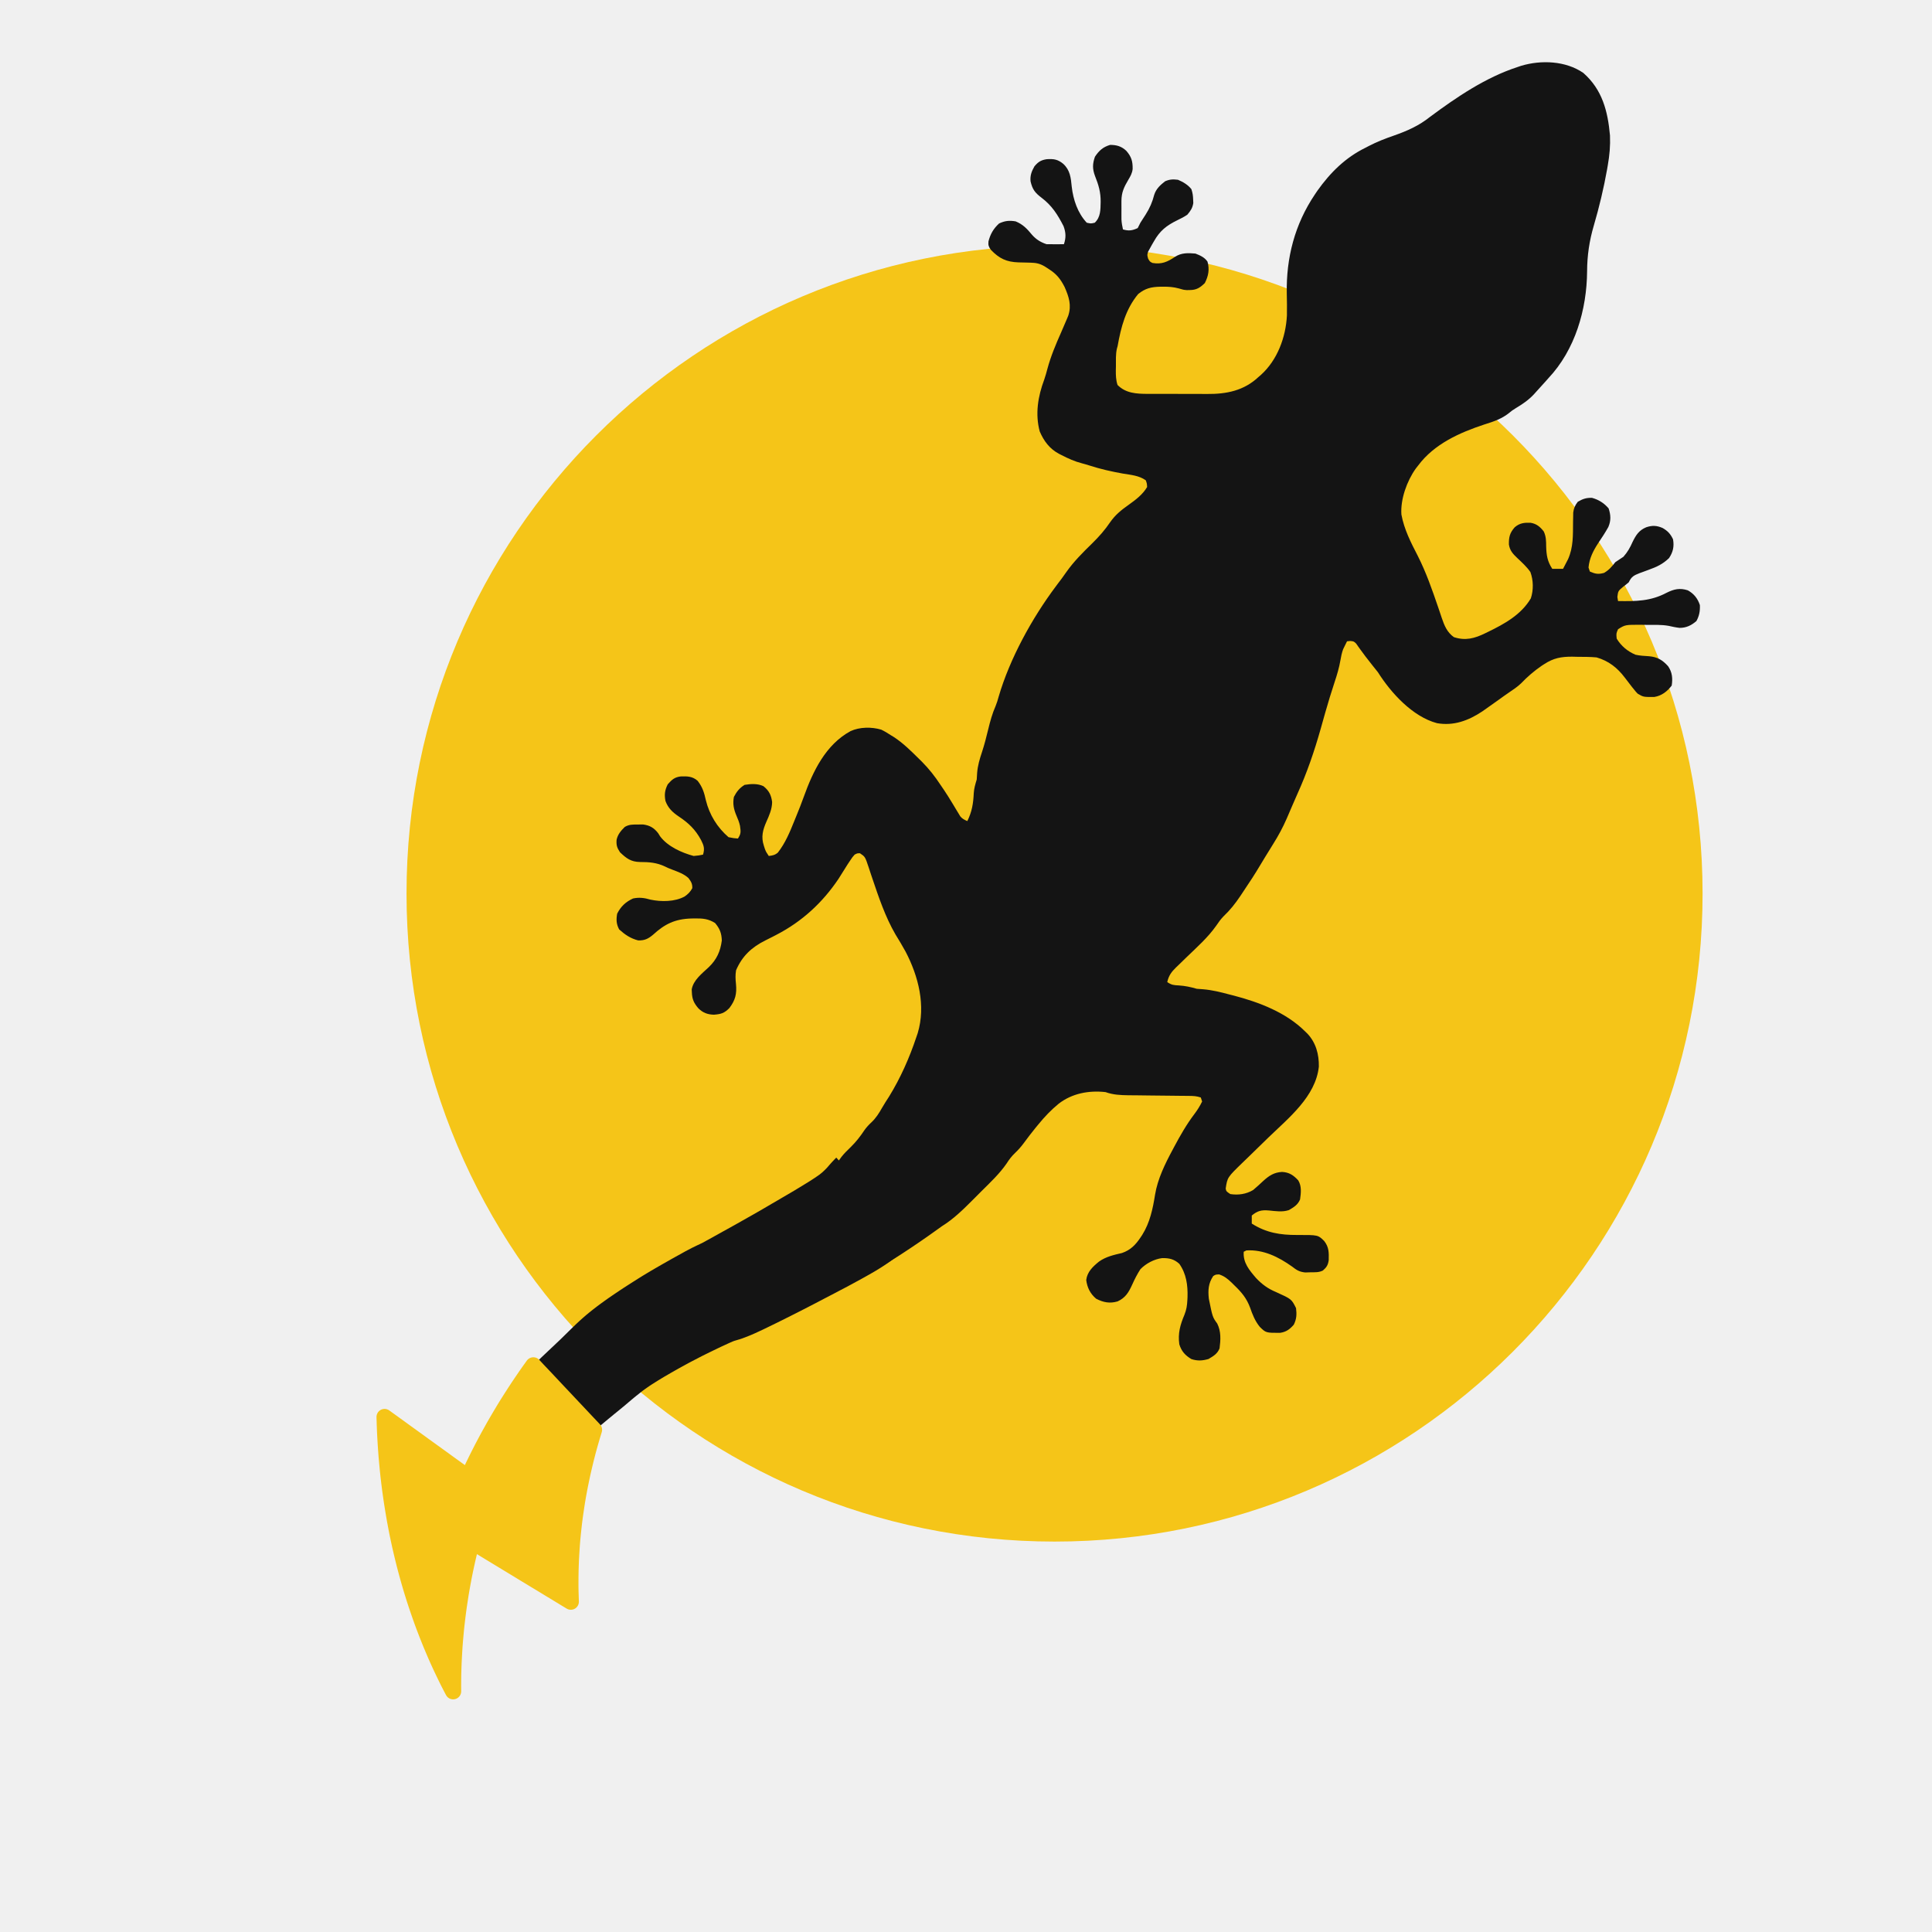
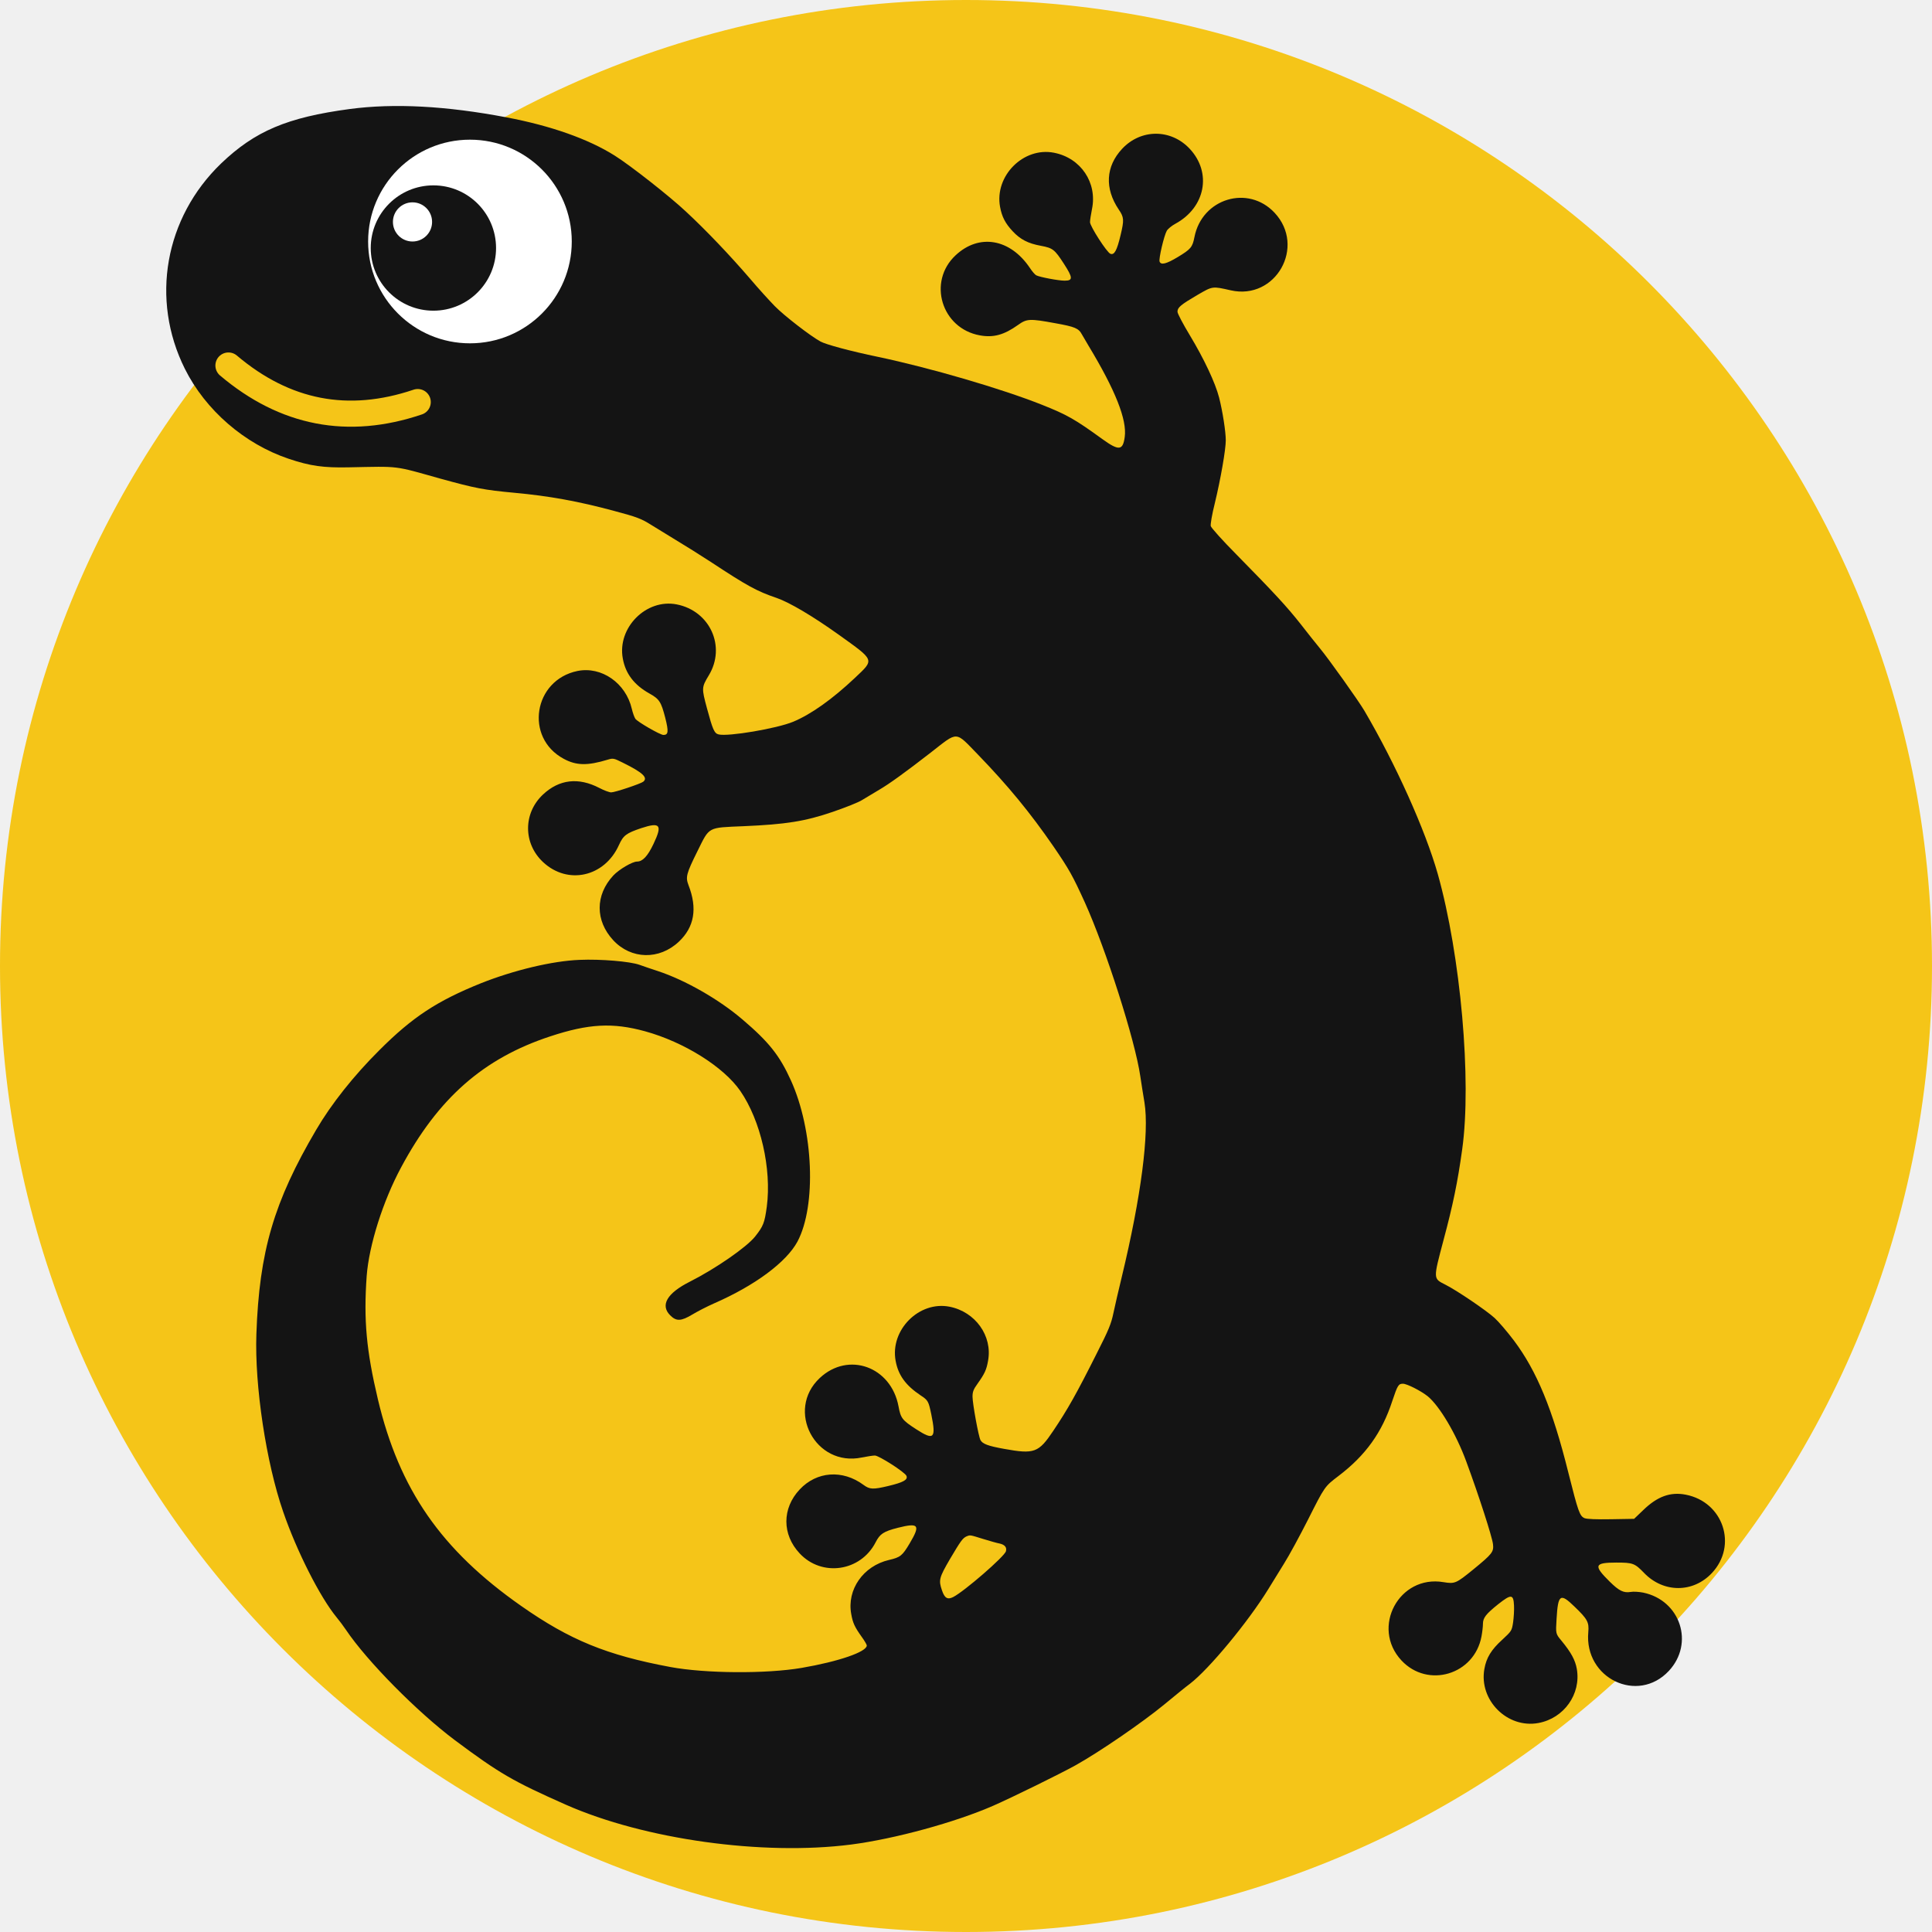
- <svg xmlns="http://www.w3.org/2000/svg" viewBox="45 55 480 480" role="img">
-   <circle cx="307" cy="277" r="161" fill="#F5C518" />
-   <g transform="scale(0.33333)">
-     <path d="M0 0 C14.16 12.42 18.28 28.51 19.91 46.67 C20.23 54.22 19.59 61.36 18.28 68.8 C18.11 69.82 17.93 70.85 17.75 71.91 C15.23 86.09 11.86 100.13 7.81 113.95 C4.52 125.19 2.9 136.11 2.85 147.83 C2.65 176.33 -6.07 206.5 -26.09 227.67 C-26.86 228.54 -27.62 229.4 -28.41 230.3 C-30.6 232.79 -32.84 235.24 -35.09 237.67 C-35.67 238.31 -36.24 238.95 -36.83 239.61 C-40.8 243.85 -45.17 246.82 -50.15 249.8 C-53.09 251.67 -53.09 251.67 -54.79 253.07 C-60.53 257.8 -66.48 259.79 -73.53 261.98 C-92.1 268.1 -111.07 276.52 -123.09 292.67 C-123.39 293.05 -123.39 293.05 -124.89 294.98 C-131.41 304.13 -136.35 317.74 -135.56 329.17 C-133.49 340.33 -128.55 349.92 -123.39 359.92 C-117.11 372.29 -112.6 385.32 -108.12 398.42 C-107.97 398.88 -107.97 398.88 -107.18 401.17 C-106.6 402.86 -106.03 404.56 -105.48 406.25 C-103.56 411.93 -101.5 416.96 -96.47 420.55 C-87.91 423.4 -80.96 421.53 -73.09 417.67 C-72.46 417.37 -71.83 417.06 -71.17 416.74 C-58.76 410.69 -46.37 403.95 -39.09 391.67 C-37.01 385.42 -37.17 378.21 -39.41 372.05 C-42.11 368.12 -45.75 364.84 -49.21 361.58 C-52.5 358.45 -54.72 356.06 -55.43 351.52 C-55.53 346.07 -54.84 342.92 -51.09 338.67 C-47.4 335.51 -44.01 335.15 -39.31 335.32 C-34.88 336.02 -32.13 338.33 -29.46 341.8 C-27.69 345.52 -27.69 348.94 -27.66 352.98 C-27.46 359.52 -26.77 364.09 -23.09 369.67 C-20.45 369.67 -17.81 369.67 -15.09 369.67 C-14.29 368.16 -13.5 366.63 -12.72 365.11 C-12.28 364.26 -11.84 363.42 -11.38 362.54 C-7.3 353.45 -7.72 344.57 -7.62 334.72 C-7.59 333.51 -7.56 332.29 -7.54 331.04 C-7.52 329.94 -7.51 328.83 -7.49 327.7 C-7.04 324.28 -6.16 322.41 -4.09 319.67 C-0.34 317.5 2.12 316.66 6.47 316.73 C11.43 318.09 15.61 320.68 18.91 324.67 C20.54 329.57 20.72 333.8 18.67 338.5 C16.39 342.6 13.84 346.48 11.22 350.37 C7.47 356.07 4.54 361.75 3.91 368.67 C4.24 369.66 4.57 370.65 4.91 371.67 C9 373.47 11.19 373.87 15.53 372.67 C19.28 370.45 21.21 368.06 23.91 364.67 C25.9 363.33 27.9 362 29.91 360.67 C32.97 357.24 34.86 353.87 36.72 349.67 C39.27 344.48 41.47 340.95 46.91 338.67 C51.41 337.17 54.81 337.32 59.16 339.23 C62.94 341.42 65.05 343.64 66.91 347.67 C67.83 353.01 66.93 357.13 63.91 361.67 C59.29 366.11 54.77 368.22 48.78 370.36 C47.19 370.95 45.61 371.53 44.02 372.12 C43.68 372.25 43.68 372.25 41.92 372.88 C37.6 374.58 35.93 375.48 33.91 379.67 C32.57 380.82 31.19 381.93 29.78 382.98 C25.97 386.16 25.97 386.16 25.41 390.61 C25.57 391.62 25.74 392.63 25.91 393.67 C39.32 393.87 50.18 393.83 62.14 387.48 C67.62 384.76 71.95 383.74 77.91 385.67 C82.45 388.16 85.31 391.77 86.91 396.67 C87.1 401.13 86.48 404.61 84.34 408.55 C80.64 411.77 76.78 413.68 71.79 413.66 C69 413.34 66.29 412.76 63.57 412.14 C58.12 411.18 52.55 411.44 47.03 411.42 C45.78 411.4 44.52 411.38 43.23 411.36 C31.31 411.31 31.31 411.31 25.91 414.67 C24.53 417.86 24.53 417.86 24.91 421.67 C28.25 427.18 32.98 431.14 38.91 433.67 C42.25 434.42 45.62 434.59 49.03 434.8 C55.31 435.36 59.04 437.61 63.22 442.23 C66.32 446.71 66.74 451.37 65.91 456.67 C62.61 461.01 58.45 464.26 53 465.14 C44.85 465.22 44.85 465.22 40.59 462.73 C39.26 461.36 39.26 461.36 37.91 459.67 C37.35 458.98 36.78 458.29 36.21 457.58 C34.41 455.3 32.65 452.99 30.91 450.67 C25.32 443.31 18.88 438.27 9.91 435.67 C5.16 435.22 0.42 435.26 -4.34 435.23 C-5.62 435.2 -6.89 435.17 -8.2 435.13 C-16.43 435.09 -22.18 436.15 -29.09 440.67 C-29.68 441.05 -30.27 441.43 -30.87 441.81 C-36.55 445.67 -41.62 450.05 -46.35 455 C-49.07 457.6 -52.12 459.62 -55.23 461.73 C-57.9 463.54 -60.52 465.42 -63.13 467.32 C-66.09 469.47 -69.09 471.57 -72.09 473.67 C-72.63 474.05 -72.63 474.05 -75.32 475.95 C-85.59 482.78 -96.69 486.9 -109.09 484.67 C-127.28 479.8 -143.4 462.07 -153.09 446.67 C-154.41 444.99 -155.74 443.32 -157.09 441.67 C-158.2 440.26 -159.3 438.84 -160.41 437.42 C-161.01 436.65 -161.61 435.89 -162.23 435.1 C-163.49 433.45 -164.73 431.78 -165.93 430.09 C-166.22 429.68 -166.22 429.68 -167.72 427.61 C-168.25 426.86 -168.78 426.1 -169.32 425.32 C-171.09 423.67 -171.09 423.67 -173.8 423.43 C-174.56 423.51 -175.32 423.59 -176.09 423.67 C-176.74 424.93 -177.36 426.21 -177.97 427.48 C-178.14 427.84 -178.14 427.84 -179.02 429.63 C-180.01 432.42 -180.53 434.94 -181.02 437.85 C-181.98 443.45 -183.54 448.67 -185.34 454.05 C-187.78 461.49 -190.09 468.95 -192.22 476.48 C-192.47 477.36 -192.71 478.23 -192.97 479.12 C-193.89 482.39 -194.81 485.65 -195.73 488.92 C-200.41 505.47 -205.91 521.61 -213.02 537.28 C-214.3 540.13 -215.54 543 -216.77 545.87 C-217.25 546.97 -217.72 548.07 -218.21 549.21 C-219.15 551.37 -220.08 553.55 -221.01 555.72 C-223.91 562.38 -227.22 568.54 -231.09 574.67 C-231.8 575.83 -232.51 576.98 -233.22 578.14 C-234.47 580.16 -235.72 582.18 -236.97 584.2 C-238.13 586.08 -239.27 587.96 -240.39 589.86 C-244.51 596.84 -248.93 603.58 -253.47 610.3 C-254.19 611.38 -254.9 612.46 -255.64 613.57 C-259.42 619.17 -263.23 624.02 -268.14 628.66 C-270.28 630.86 -271.91 633.18 -273.63 635.71 C-279.81 644.47 -287.88 651.6 -295.56 659.01 C-297.59 660.97 -299.6 662.94 -301.62 664.91 C-302.24 665.5 -302.86 666.09 -303.5 666.7 C-306.99 670.13 -308.96 672.76 -310.09 677.67 C-306.74 679.91 -305.28 679.97 -301.34 680.17 C-296.64 680.49 -292.63 681.35 -288.09 682.67 C-286.47 682.82 -284.84 682.93 -283.21 683.03 C-276.51 683.6 -270.21 685.19 -263.72 686.92 C-263.15 687.07 -263.15 687.07 -260.3 687.79 C-241.37 692.75 -221.59 700.33 -207.47 714.3 C-206.86 714.89 -206.25 715.49 -205.62 716.1 C-199.26 722.84 -196.94 731.5 -197.09 740.67 C-199.44 762.94 -219.63 778.96 -234.65 793.48 C-239.45 798.12 -244.23 802.78 -248.99 807.46 C-250.64 809.08 -252.3 810.67 -253.97 812.27 C-265.27 823.24 -265.27 823.24 -266.53 831.55 C-266.09 833.67 -266.09 833.67 -263.09 835.67 C-257.14 836.58 -251.28 835.76 -246.09 832.67 C-243.46 830.48 -240.97 828.18 -238.47 825.84 C-234.19 821.94 -230.46 819.5 -224.53 819.17 C-219.28 819.42 -216 821.6 -212.46 825.45 C-209.81 829.77 -210.41 834.79 -211.09 839.67 C-212.78 843.69 -215.69 845.44 -219.41 847.61 C-224.3 849.25 -229.25 848.39 -234.28 847.9 C-239.92 847.44 -242.78 848.11 -247.09 851.67 C-247.09 853.65 -247.09 855.63 -247.09 857.67 C-236.3 864.54 -225.88 866.21 -213.22 866.17 C-197.69 866.12 -197.69 866.12 -193.09 870.67 C-189.53 875.26 -189.6 879.22 -189.73 884.85 C-190.2 888.48 -191.32 890.31 -194.09 892.67 C-197.13 894.19 -199.97 893.92 -203.34 893.98 C-204.65 894.02 -205.95 894.06 -207.3 894.1 C-211.69 893.61 -213.64 892.36 -217.09 889.67 C-227.21 882.5 -238.36 876.91 -251.09 877.67 C-251.75 878 -252.41 878.33 -253.09 878.67 C-253.66 886.86 -249.03 892.23 -243.91 898.24 C-239.37 903.01 -235.13 906.14 -229.09 908.67 C-217.46 913.93 -217.46 913.93 -214.09 920.67 C-213.52 925.35 -213.66 928.8 -215.78 933.05 C-218.83 936.5 -221.38 938.42 -226 939.11 C-236.54 939.12 -236.54 939.12 -241.09 934.67 C-244.65 930.28 -246.51 925.6 -248.34 920.3 C-250.93 913.3 -254.75 908.77 -260.09 903.67 C-260.8 902.97 -261.51 902.26 -262.24 901.54 C-265.25 898.7 -267.46 896.89 -271.41 895.55 C-274.09 895.67 -274.09 895.67 -275.84 896.8 C-279.47 902.24 -279.77 907.29 -279.09 913.67 C-276.32 927.37 -276.32 927.37 -272.84 932.17 C-269.9 938.05 -270.27 944.24 -271.09 950.67 C-272.74 954.77 -275.59 956.37 -279.34 958.61 C-283.97 959.92 -287.49 960.14 -292.09 958.67 C-296.76 955.86 -299.44 952.9 -301.09 947.67 C-302.24 939.47 -300.44 933.16 -297.27 925.64 C-295.75 921.8 -295.3 918.79 -295.09 914.67 C-295.07 914.33 -295.07 914.33 -294.98 912.57 C-294.69 903.64 -295.86 895.06 -301.09 887.67 C-304.96 884.15 -308.62 883.32 -313.84 883.39 C-319.84 884.15 -325.91 887.37 -330.09 891.67 C-332.5 895.38 -334.47 899.28 -336.27 903.3 C-338.89 909.02 -341.25 912.97 -347.09 915.67 C-352.93 917.4 -357.78 916.43 -363.09 913.67 C-367.49 909.95 -369.75 905.38 -370.47 899.73 C-369.72 893.59 -365.54 889.73 -360.93 885.98 C-355.8 882.32 -349.89 881.01 -343.84 879.61 C-337.5 877.44 -333.67 873.52 -330.03 868.05 C-329.6 867.4 -329.17 866.75 -328.72 866.08 C-323 856.96 -320.82 846.58 -319.16 836.05 C-317.23 824.35 -311.67 813.02 -306.09 802.67 C-305.73 801.98 -305.36 801.29 -304.98 800.58 C-300.39 791.97 -295.7 783.74 -289.79 775.94 C-287.55 772.95 -285.71 770.05 -284.09 766.67 C-284.42 765.68 -284.75 764.69 -285.09 763.67 C-288.27 762.61 -290.58 762.53 -293.92 762.5 C-295.12 762.48 -296.32 762.47 -297.55 762.46 C-298.85 762.45 -300.15 762.44 -301.48 762.43 C-302.83 762.41 -304.18 762.39 -305.52 762.38 C-311.24 762.31 -316.95 762.25 -322.67 762.2 C-326.17 762.16 -329.67 762.12 -333.16 762.07 C-335.13 762.05 -337.11 762.04 -339.08 762.03 C-345.14 761.94 -350.37 761.7 -356.09 759.67 C-368.56 758.28 -380.98 760.6 -390.97 768.3 C-396.61 772.88 -401.49 778.06 -406.09 783.67 C-406.79 784.52 -407.49 785.37 -408.21 786.24 C-411.29 790.05 -414.27 793.9 -417.16 797.86 C-419.11 800.5 -421.15 802.78 -423.53 805.05 C-426.06 807.48 -427.91 809.86 -429.77 812.82 C-435.11 820.56 -441.95 826.97 -448.6 833.57 C-450.9 835.85 -453.19 838.16 -455.47 840.46 C-462.59 847.59 -469.49 854.32 -478.09 859.67 C-479.27 860.5 -480.44 861.34 -481.61 862.19 C-489.97 868.23 -498.46 874.03 -507.09 879.67 C-507.39 879.86 -507.39 879.86 -508.87 880.84 C-519.35 887.69 -530.2 893.52 -541.42 899.07 C-544.16 900.42 -546.89 901.8 -549.63 903.17 C-559.63 908.16 -569.65 912.68 -580.09 916.67 C-582.1 917.5 -584.1 918.33 -586.09 919.17 C-595.61 923.15 -605.17 926.98 -614.84 930.55 C-632.02 936.91 -648.76 944.38 -665.09 952.67 C-666.43 953.34 -667.76 954.01 -669.09 954.67 C-669.7 954.98 -670.31 955.28 -670.93 955.59 C-672.38 956.32 -673.84 957.04 -675.3 957.76 C-690.56 965.34 -705.42 973.33 -719.24 983.33 C-721.15 984.71 -723.08 986.08 -725.01 987.44 C-730.14 991.07 -735.2 994.72 -740.09 998.67 C-741.53 999.76 -742.97 1000.84 -744.41 1001.92 C-748.29 1004.93 -751.71 1008.19 -755.14 1011.71 C-758.99 1015.58 -763.13 1019.12 -767.41 1022.5 C-774.93 1028.45 -781.7 1034.97 -788.45 1041.76 C-790.28 1043.61 -792.13 1045.45 -793.97 1047.28 C-799.82 1053.12 -805.34 1058.97 -810.39 1065.52 C-812.91 1068.7 -815.74 1071.49 -818.66 1074.3 C-823.37 1078.91 -827.81 1083.65 -832.09 1088.67 C-836.38 1093.58 -836.38 1093.58 -839.84 1094.05 C-842.09 1093.67 -842.09 1093.67 -843.09 1092.67 C-842.19 1067.37 -826.93 1042.71 -813.28 1022.3 C-812.67 1021.38 -812.06 1020.46 -811.43 1019.52 C-806.86 1012.73 -802.13 1006.12 -797.09 999.67 C-796.49 998.89 -795.89 998.11 -795.27 997.3 C-793.56 995.08 -791.83 992.88 -790.09 990.67 C-789.39 989.76 -788.68 988.84 -787.95 987.89 C-787.24 986.98 -786.52 986.06 -785.78 985.11 C-785.45 984.69 -785.45 984.69 -783.79 982.54 C-783.23 981.93 -782.67 981.31 -782.09 980.67 C-781.43 980.67 -780.77 980.67 -780.09 980.67 C-779.76 979.68 -779.43 978.69 -779.09 977.67 C-778.43 977.67 -777.77 977.67 -777.09 977.67 C-776.76 976.68 -776.43 975.69 -776.09 974.67 C-775.43 974.67 -774.77 974.67 -774.09 974.67 C-774.09 974.01 -774.09 973.35 -774.09 972.67 C-772.66 971.26 -772.66 971.26 -770.66 969.61 C-764.04 963.98 -757.99 957.88 -752.42 951.22 C-750.44 948.91 -748.24 946.82 -746.09 944.67 C-745.22 943.57 -744.34 942.46 -743.47 941.36 C-740.16 937.42 -736.19 934.67 -731.97 931.76 C-729.8 930.18 -727.85 928.61 -725.85 926.83 C-721.66 923.18 -717.08 920.22 -712.41 917.23 C-711.52 916.66 -710.63 916.09 -709.72 915.5 C-704.18 911.95 -698.59 908.53 -692.87 905.27 C-689.78 903.49 -686.75 901.62 -683.72 899.73 C-678.58 896.55 -673.37 893.51 -668.12 890.53 C-659.81 885.82 -651.7 880.81 -643.57 875.8 C-639.99 873.6 -636.39 871.45 -632.78 869.3 C-615.79 859.12 -598.84 848.86 -583.77 835.95 C-581.36 833.9 -578.92 831.96 -576.41 830.05 C-572.49 827.04 -568.81 823.82 -565.16 820.51 C-563.45 818.99 -561.71 817.57 -559.91 816.17 C-557.03 813.61 -555.08 811.01 -552.86 807.9 C-550.81 805.31 -548.54 803.09 -546.16 800.8 C-542.07 796.81 -538.89 792.72 -535.74 787.97 C-534.16 785.76 -532.52 784.02 -530.53 782.17 C-527.16 778.95 -524.97 775.48 -522.68 771.43 C-521 768.5 -519.17 765.7 -517.34 762.86 C-508.86 749.08 -502.21 734.01 -497.09 718.67 C-496.75 717.69 -496.42 716.7 -496.07 715.69 C-489.95 695.27 -495.49 673.35 -505.13 654.95 C-507.5 650.59 -510.07 646.35 -512.67 642.12 C-520.24 629.1 -525.22 614.24 -530.02 600.02 C-530.33 599.11 -530.63 598.2 -530.95 597.27 C-531.53 595.54 -532.1 593.8 -532.66 592.07 C-535.28 584.24 -535.28 584.24 -539.09 581.67 C-541.14 581.65 -541.14 581.65 -543.09 582.67 C-544.77 584.57 -544.77 584.57 -546.41 587.05 C-547.01 587.95 -547.62 588.85 -548.24 589.79 C-550.57 593.41 -552.87 597.06 -555.12 600.74 C-567.05 618.51 -582.4 632.6 -601.35 642.4 C-601.81 642.64 -601.81 642.64 -604.16 643.86 C-605.98 644.79 -607.8 645.71 -609.64 646.61 C-619.94 651.78 -626.88 658.23 -631.47 668.86 C-632.08 672.59 -631.91 675.38 -631.53 679.11 C-630.83 686.5 -632.01 691.16 -636.47 697.05 C-640.32 700.9 -642.63 701.56 -648.03 701.98 C-652.68 701.84 -656.17 700.58 -659.54 697.24 C-662.87 693.42 -664.24 690.37 -664.41 685.36 C-664.42 684.99 -664.42 684.99 -664.52 683.12 C-663.3 676.1 -656.73 671.19 -651.78 666.53 C-645.89 660.84 -643.14 654.78 -642.09 646.67 C-642.28 641.21 -643.57 637.86 -647.09 633.67 C-652.14 630.45 -656.41 630.16 -662.22 630.23 C-662.64 630.24 -662.64 630.24 -664.77 630.27 C-676.97 630.62 -684.58 634.34 -693.4 642.43 C-697.08 645.49 -699.62 646.7 -704.41 646.61 C-710.14 645.15 -714.23 642.35 -718.59 638.42 C-720.75 634.46 -720.87 631.08 -720.09 626.67 C-717.34 621.27 -713.76 617.91 -708.28 615.36 C-703.76 614.38 -699.8 614.87 -695.33 616.2 C-687.22 617.92 -677.18 617.89 -669.8 613.88 C-667.23 612.07 -665.58 610.45 -664.09 607.67 C-664.01 604.3 -664.93 602.89 -666.91 600.17 C-670.36 596.99 -674.68 595.53 -679 593.87 C-682.09 592.67 -682.09 592.67 -684.5 591.5 C-690.64 588.59 -696.32 588.17 -703.03 588.17 C-709.81 588.06 -713.21 585.48 -717.97 580.92 C-720.26 577.42 -720.79 575.69 -720.52 571.63 C-719.64 567.59 -717.3 564.85 -714.41 562.03 C-711.13 560.11 -708.5 560.24 -704.72 560.23 C-703.43 560.22 -702.15 560.2 -700.82 560.18 C-695.77 560.85 -692.61 562.69 -689.5 566.75 C-689.06 567.47 -688.61 568.18 -688.16 568.92 C-682.51 576.58 -672.09 581.23 -663.09 583.67 C-659.22 583.3 -659.22 583.3 -656.09 582.67 C-654.74 578.22 -655.46 575.96 -657.53 571.86 C-661.72 563.99 -666.91 559.05 -674.28 554.17 C-678.9 551.03 -682.13 547.99 -684.09 542.67 C-685 537.89 -684.59 534.66 -682.41 530.3 C-679.39 526.87 -677.38 524.94 -672.73 524.39 C-667.76 524.21 -663.97 524.25 -660.09 527.67 C-656.44 532.39 -655.22 536.5 -653.97 542.17 C-651.31 552.93 -645.55 562.36 -637.09 569.67 C-633.34 570.42 -633.34 570.42 -630.09 570.67 C-627.6 566.94 -627.97 565.47 -628.54 561.2 C-629.13 558.5 -630.05 556.2 -631.16 553.67 C-633.17 548.91 -634.08 544.81 -633.09 539.67 C-631.03 535.7 -628.9 533.01 -625.09 530.67 C-620.45 529.9 -615.37 529.58 -611.05 531.66 C-606.87 535.01 -605.27 538.29 -604.59 543.48 C-604.67 548.81 -606.74 553.4 -608.87 558.18 C-611.55 564.27 -612.91 569.49 -610.78 575.92 C-610.52 576.75 -610.25 577.58 -609.98 578.44 C-609.09 580.67 -609.09 580.67 -607.09 583.67 C-604.27 583.33 -602.52 583.03 -600.32 581.17 C-594.73 573.98 -591.47 566.06 -588.09 557.67 C-587.56 556.37 -587.03 555.07 -586.5 553.76 C-584.59 549.06 -582.69 544.36 -581 539.58 C-574.13 520.46 -564.67 500.72 -546.15 490.62 C-539.36 487.48 -530.43 487.39 -523.27 489.51 C-520.73 490.73 -518.44 492.11 -516.09 493.67 C-515.31 494.15 -514.52 494.63 -513.71 495.12 C-506.86 499.63 -501.16 505.3 -495.34 511.05 C-494.54 511.84 -493.74 512.63 -492.91 513.44 C-487.6 518.79 -483.23 524.39 -479.09 530.67 C-478.16 532.05 -477.22 533.42 -476.28 534.8 C-474.32 537.73 -472.46 540.71 -470.64 543.72 C-470.2 544.44 -469.76 545.16 -469.31 545.91 C-468.43 547.35 -467.56 548.81 -466.7 550.26 C-466.29 550.93 -465.88 551.6 -465.46 552.29 C-465.1 552.9 -464.74 553.5 -464.37 554.12 C-462.83 555.99 -461.3 556.73 -459.09 557.67 C-455.65 550.71 -454.65 544.59 -454.3 536.86 C-454.07 533.25 -453.14 530.13 -452.09 526.67 C-451.97 525.03 -451.87 523.38 -451.78 521.73 C-451.36 516.28 -449.89 511.38 -448.17 506.22 C-446.34 500.64 -444.9 495.01 -443.53 489.3 C-442.07 483.25 -440.49 477.51 -437.98 471.8 C-437.05 469.57 -436.41 467.37 -435.78 465.05 C-427.44 436.5 -410.86 406.4 -393.09 382.67 C-392.59 382 -392.09 381.32 -391.57 380.62 C-390.61 379.34 -389.64 378.06 -388.67 376.79 C-387.54 375.28 -386.45 373.74 -385.39 372.18 C-379.72 364.12 -373.02 357.49 -365.98 350.62 C-360.93 345.64 -356.61 340.77 -352.63 334.89 C-348.83 329.4 -344.08 325.6 -338.66 321.8 C-333.55 318.16 -328.29 314.17 -325.09 308.67 C-325.24 306.01 -325.24 306.01 -326.09 303.67 C-331.13 300.09 -337.14 299.65 -343.09 298.67 C-351.62 297.13 -359.88 295.31 -368.12 292.62 C-369.93 292.04 -371.76 291.5 -373.6 291.03 C-379.06 289.63 -383.92 287.44 -388.91 284.86 C-389.54 284.54 -390.18 284.22 -390.83 283.89 C-397.77 280.17 -402.04 274.46 -405.14 267.24 C-408.64 254.19 -406.43 241.02 -401.78 228.62 C-400.85 225.97 -400.14 223.29 -399.41 220.58 C-396.88 211.22 -393.21 202.49 -389.28 193.64 C-387.77 190.23 -386.28 186.8 -384.85 183.35 C-384.53 182.57 -384.2 181.79 -383.87 180.98 C-381.26 173.21 -383.43 166.78 -386.61 159.53 C-389.67 153.63 -392.51 149.96 -398.16 146.36 C-399.2 145.68 -400.24 145.01 -401.32 144.31 C-405.03 142.12 -407.76 141.55 -411.99 141.46 C-412.94 141.43 -413.9 141.4 -414.88 141.38 C-416.89 141.32 -418.89 141.28 -420.89 141.24 C-429.91 140.95 -435.31 138.4 -441.57 131.85 C-443.24 129.47 -443.59 128.47 -443.34 125.61 C-441.97 120.18 -439.6 116.04 -435.41 112.23 C-431.09 110.2 -427.78 109.88 -423.09 110.67 C-417.52 112.98 -414.6 116.18 -410.79 120.77 C-407.74 124.18 -404.45 126.22 -400.09 127.67 C-397.87 127.74 -395.64 127.76 -393.41 127.73 C-392.23 127.73 -391.05 127.72 -389.83 127.71 C-388.93 127.7 -388.02 127.68 -387.09 127.67 C-385.47 122.79 -385.6 118.99 -387.41 114.17 C-391.87 105.53 -395.97 98.97 -403.78 93.05 C-408.64 89.36 -410.61 86.83 -411.97 80.8 C-412.37 76.45 -411.23 73.49 -409.09 69.67 C-406.28 66.33 -404.25 65.01 -399.89 64.33 C-394.72 64 -391.65 64.43 -387.59 67.8 C-382.48 72.51 -381.92 78.14 -381.28 84.8 C-380.15 94.57 -376.9 104.36 -370.09 111.67 C-366.97 112.36 -366.97 112.36 -364.09 111.67 C-359.7 107.43 -359.87 102.11 -359.72 96.3 C-359.63 88.96 -361.24 83.56 -363.97 76.73 C-365.89 71.51 -365.84 67.79 -363.97 62.48 C-360.93 57.92 -357.96 55.22 -352.66 53.67 C-347.81 53.67 -344.17 54.71 -340.58 58.11 C-336.79 62.47 -335.79 65.87 -335.88 71.62 C-336.21 74.77 -337.49 76.98 -339.09 79.67 C-342.32 85.13 -344.22 89.1 -344.23 95.48 C-344.23 95.94 -344.23 95.94 -344.23 98.24 C-344.23 99.19 -344.22 100.14 -344.22 101.11 C-344.22 102.05 -344.23 102.99 -344.23 103.96 C-344.23 104.88 -344.23 105.79 -344.23 106.73 C-344.23 107.56 -344.22 108.39 -344.22 109.24 C-344.09 111.8 -343.65 114.18 -343.09 116.67 C-338.82 117.93 -336.13 117.56 -332.09 115.67 C-331.38 114.36 -330.72 113.02 -330.09 111.67 C-328.79 109.63 -327.47 107.58 -326.16 105.55 C-323.12 100.77 -321.19 96.3 -319.79 90.83 C-318.34 86.36 -315.36 83.68 -311.72 80.8 C-308.21 79.29 -305.89 79.21 -302.09 79.67 C-298.3 81.26 -294.66 83.4 -292.09 86.67 C-291.15 89.51 -290.87 91.53 -290.78 94.48 C-290.74 95.32 -290.71 96.15 -290.67 97 C-291.27 100.78 -292.65 102.74 -295.09 105.67 C-297.45 107.32 -299.94 108.56 -302.53 109.8 C-310.68 113.79 -315.63 117.69 -320.09 125.67 C-320.59 126.52 -321.08 127.37 -321.59 128.24 C-322.07 129.1 -322.54 129.97 -323.03 130.86 C-323.47 131.66 -323.92 132.46 -324.37 133.28 C-325.09 135.67 -325.09 135.67 -324.35 138.41 C-323.09 140.67 -323.09 140.67 -321.09 141.67 C-314.22 142.84 -309.93 140.89 -304.26 137.08 C-299.52 134 -294.56 134.19 -289.09 134.67 C-285.54 136.03 -282.27 137.47 -280.09 140.67 C-278.45 146.55 -279.37 151.32 -282.09 156.67 C-285.68 160.17 -288.31 161.82 -293.28 161.86 C-294.02 161.87 -294.75 161.89 -295.51 161.9 C-298.09 161.67 -298.09 161.67 -301.4 160.68 C-305.34 159.6 -308.98 159.33 -313.03 159.36 C-313.73 159.36 -314.44 159.37 -315.16 159.37 C-321.95 159.53 -326.43 160.5 -331.78 164.86 C-341.16 176.27 -344.53 189.43 -347.09 203.67 C-347.18 203.98 -347.18 203.98 -347.62 205.56 C-348.58 209.83 -348.32 214.25 -348.34 218.61 C-348.36 219.6 -348.38 220.59 -348.41 221.61 C-348.43 225.52 -348.35 228.87 -347.14 232.61 C-340.96 238.83 -333.14 239.2 -324.79 239.25 C-323.33 239.25 -321.88 239.24 -320.43 239.24 C-318.91 239.24 -317.39 239.25 -315.87 239.26 C-312.69 239.27 -309.51 239.26 -306.33 239.25 C-302.3 239.23 -298.27 239.25 -294.24 239.29 C-291.1 239.31 -287.96 239.31 -284.82 239.3 C-283.34 239.3 -281.85 239.31 -280.37 239.32 C-265.97 239.45 -252.95 236.88 -242.09 226.67 C-241.49 226.16 -240.89 225.65 -240.28 225.12 C-228.01 214.04 -221.75 197.14 -220.89 180.88 C-220.77 175.41 -220.88 169.93 -220.99 164.45 C-221.51 137.86 -215.04 112.87 -200.09 90.67 C-199.49 89.77 -198.88 88.86 -198.25 87.93 C-188.52 74.24 -177.25 63.06 -162.09 55.67 C-161.35 55.28 -160.6 54.89 -159.84 54.49 C-153.76 51.34 -147.62 48.95 -141.16 46.73 C-131.09 43.18 -122.47 39.4 -114.09 32.67 C-94.26 17.97 -72.74 3.37 -49.09 -4.33 C-48.16 -4.65 -47.23 -4.96 -46.27 -5.29 C-31.33 -9.74 -13.14 -9.02 0 0 Z " fill="#141414" transform="translate(1315.094,219.3281)" />
+ <svg xmlns="http://www.w3.org/2000/svg" viewBox="280 240 1480 1480" role="img">
+   <circle cx="1020" cy="980" r="740" fill="#F5C518" />
+   <g fill="#141414">
+     <g transform="translate(0,2000) scale(0.1,-0.1)">
+       <path d="M5480 16765 c-479 -64 -727 -169 -986 -417 -432 -416 -543 -1041 -278 -1573 158 -317 457 -576 797 -690 164 -55 266 -69 457 -65 399 8 341 15 705 -87 269 -74 331 -86 566 -108 263 -24 491 -65 764 -139 173 -46 207 -59 282 -106 35 -22 120 -74 189 -116 70 -42 190 -117 268 -168 281 -185 354 -225 504 -276 101 -35 278 -140 477 -282 280 -201 275 -188 124 -331 -174 -164 -336 -279 -473 -336 -125 -52 -498 -115 -571 -97 -33 8 -45 36 -89 199 -42 156 -42 161 14 254 133 220 9 493 -246 543 -234 46 -457 -179 -413 -415 21 -116 87 -202 203 -267 77 -43 90 -63 122 -186 27 -107 24 -132 -14 -132 -25 0 -200 101 -215 124 -8 12 -20 46 -27 76 -46 198 -232 327 -416 290 -337 -69 -407 -510 -107 -672 97 -53 182 -55 340 -7 40 12 45 11 115 -24 152 -75 193 -114 156 -145 -20 -16 -217 -82 -246 -82 -14 0 -55 15 -91 34 -160 83 -307 66 -431 -50 -153 -143 -153 -375 0 -518 189 -177 471 -114 581 130 34 75 56 91 171 130 146 48 164 26 94 -121 -44 -93 -83 -135 -126 -135 -36 0 -138 -60 -182 -107 -139 -150 -139 -346 0 -496 137 -147 352 -152 502 -11 119 112 144 255 74 434 -23 61 -17 87 69 260 94 190 75 179 354 191 323 14 470 37 683 110 96 33 198 73 225 91 28 17 86 52 130 78 76 44 203 136 395 285 213 166 184 167 363 -17 229 -237 397 -441 577 -702 121 -177 146 -222 240 -428 162 -359 385 -1056 425 -1331 8 -56 23 -147 32 -202 38 -233 -26 -724 -173 -1334 -25 -102 -54 -229 -65 -281 -17 -81 -35 -126 -126 -305 -157 -313 -225 -433 -334 -595 -113 -169 -145 -181 -377 -139 -123 22 -165 38 -181 67 -15 27 -61 280 -61 333 0 37 7 56 39 100 54 76 68 106 80 175 35 190 -97 375 -295 414 -234 46 -457 -179 -413 -415 20 -109 76 -187 191 -264 58 -38 61 -45 82 -145 38 -186 21 -203 -115 -115 -108 70 -119 84 -136 176 -57 304 -384 422 -603 217 -264 -247 -34 -684 322 -609 40 8 85 15 100 15 31 0 232 -129 242 -156 12 -30 -24 -50 -142 -78 -114 -27 -140 -26 -187 9 -161 119 -359 104 -489 -35 -136 -145 -136 -345 0 -490 170 -182 467 -139 582 86 33 64 60 82 168 110 163 41 177 23 92 -120 -56 -94 -71 -106 -158 -126 -197 -46 -324 -227 -289 -415 12 -68 26 -98 80 -174 22 -30 39 -60 39 -66 0 -49 -215 -123 -500 -172 -270 -46 -736 -43 -1005 7 -487 91 -769 206 -1143 468 -612 429 -933 891 -1097 1582 -89 376 -110 609 -86 946 18 235 124 572 264 832 284 530 631 835 1142 1003 294 97 478 107 726 39 298 -82 602 -272 730 -457 156 -226 241 -596 203 -887 -17 -124 -26 -148 -90 -229 -65 -81 -301 -245 -499 -345 -175 -88 -229 -180 -151 -258 47 -47 83 -46 171 7 38 23 112 61 164 84 314 137 555 316 640 474 146 275 123 852 -50 1234 -87 192 -169 295 -371 467 -181 155 -439 302 -648 371 -47 15 -110 37 -141 48 -73 26 -296 45 -459 38 -208 -8 -503 -79 -753 -178 -338 -136 -526 -259 -781 -514 -197 -196 -368 -412 -484 -610 -324 -551 -436 -932 -458 -1565 -14 -395 75 -985 205 -1360 104 -303 283 -656 410 -810 21 -25 52 -67 71 -95 162 -241 548 -631 835 -846 342 -255 444 -314 850 -494 602 -266 1507 -392 2185 -305 334 43 801 171 1090 298 144 63 514 245 629 309 185 103 515 330 680 466 75 62 163 134 197 159 145 111 445 473 600 725 26 43 80 130 119 193 40 63 122 215 184 337 130 258 128 255 234 336 208 158 334 333 413 576 40 119 47 131 81 131 31 0 137 -54 190 -96 91 -75 218 -289 295 -499 98 -266 198 -576 205 -634 7 -59 -6 -75 -150 -193 -134 -109 -142 -112 -229 -98 -340 58 -558 -347 -322 -600 202 -216 559 -109 613 185 6 32 11 75 11 95 0 47 23 76 118 152 99 78 116 76 120 -11 2 -35 -2 -94 -7 -130 -10 -64 -12 -66 -83 -132 -84 -76 -122 -138 -137 -224 -43 -239 176 -458 414 -414 196 36 328 222 294 415 -12 67 -43 125 -118 216 -44 53 -44 53 -37 166 11 189 28 201 137 95 100 -96 113 -120 106 -196 -32 -354 379 -552 617 -297 197 211 89 541 -197 600 -32 6 -75 9 -95 5 -54 -9 -89 8 -160 78 -127 125 -120 147 50 147 126 0 141 -5 213 -80 149 -154 376 -153 519 0 198 211 87 544 -200 600 -118 23 -218 -13 -327 -119 l-69 -66 -175 -3 c-117 -2 -185 1 -204 8 -38 16 -49 48 -125 350 -121 486 -241 776 -416 1010 -52 69 -119 147 -149 174 -65 59 -291 212 -377 255 -94 48 -94 39 -13 345 71 265 107 438 142 691 74 528 -12 1488 -187 2110 -96 338 -323 843 -562 1250 -45 77 -276 401 -342 480 -27 33 -94 116 -147 185 -105 133 -200 236 -494 535 -105 106 -190 201 -194 215 -3 15 9 87 31 175 45 186 84 411 84 482 0 66 -24 221 -51 327 -29 113 -115 296 -224 477 -52 86 -95 167 -95 181 0 33 26 54 152 128 119 69 114 68 256 36 344 -78 578 335 336 594 -203 217 -556 110 -614 -186 -15 -78 -28 -93 -129 -154 -87 -52 -127 -62 -138 -34 -8 21 34 199 55 236 9 15 38 39 66 54 230 125 281 391 110 574 -144 154 -374 154 -518 0 -126 -135 -135 -303 -26 -465 41 -60 42 -80 14 -197 -28 -118 -48 -154 -78 -142 -27 10 -156 211 -156 242 0 15 7 60 15 100 42 202 -85 392 -291 432 -234 46 -457 -178 -413 -415 14 -76 40 -126 97 -187 58 -62 117 -93 216 -111 91 -17 105 -28 175 -136 70 -108 72 -131 7 -131 -48 0 -191 27 -218 41 -10 5 -32 31 -49 57 -151 224 -389 265 -569 96 -216 -202 -108 -560 186 -613 104 -19 185 3 293 80 67 48 89 49 285 13 151 -27 179 -39 204 -86 10 -16 32 -55 51 -87 206 -341 295 -567 277 -698 -14 -105 -45 -108 -171 -17 -211 153 -271 187 -465 264 -310 123 -854 282 -1253 366 -212 44 -401 95 -442 118 -77 42 -281 200 -350 271 -39 40 -125 134 -190 211 -155 180 -336 370 -489 512 -124 117 -430 357 -547 430 -201 127 -490 229 -829 293 -463 88 -860 109 -1200 64z m4851 -10954 c52 -16 108 -32 126 -35 40 -9 57 -29 49 -59 -9 -39 -318 -307 -404 -351 -43 -22 -66 -9 -86 51 -27 78 -22 97 60 238 84 142 99 163 129 176 28 11 23 12 126 -20z" />
+     </g>
  </g>
-   <path d="M252.77,342.60 L252.34,343.04 L251.82,343.59 L251.43,344.02 L251.10,344.39 L250.82,344.72 L250.55,345.03 L250.28,345.32 L249.99,345.61 L249.69,345.90 L249.37,346.20 L249.00,346.51 L248.56,346.86 L247.94,347.29 L247.15,347.82 L246.23,348.42 L245.21,349.05 L244.11,349.72 L242.96,350.42 L241.76,351.14 L240.53,351.86 L239.28,352.59 L238.04,353.32 L236.81,354.03 L235.62,354.73 L234.44,355.42 L233.23,356.12 L231.98,356.83 L230.71,357.55 L229.44,358.27 L228.18,358.98 L226.95,359.67 L225.76,360.33 L224.62,360.96 L223.56,361.55 L222.59,362.09 L221.75,362.56 L221.10,362.92 L220.61,363.18 L220.24,363.39 L219.93,363.56 L219.64,363.72 L219.30,363.89 L218.86,364.10 L218.30,364.36 L217.64,364.68 L216.90,365.04 L216.10,365.46 L215.26,365.90 L214.44,366.36 L213.59,366.83 L212.70,367.32 L211.77,367.84 L210.80,368.39 L209.81,368.95 L208.80,369.53 L207.78,370.12 L206.75,370.72 L205.73,371.33 L204.72,371.94 L203.74,372.55 L202.80,373.14 L201.86,373.74 L200.92,374.34 L199.96,374.96 L199.00,375.59 L198.05,376.23 L197.09,376.88 L196.13,377.54 L195.19,378.21 L194.25,378.89 L193.32,379.58 L192.40,380.29 L191.48,381.02 L190.60,381.75 L189.77,382.47 L188.98,383.18 L188.24,383.87 L187.55,384.53 L186.89,385.17 L186.26,385.79 L185.66,386.38 L185.09,386.94 L184.54,387.48 L183.97,388.03 L183.31,388.65 L182.60,389.33 L181.85,390.03 L181.10,390.74 L180.35,391.45 L179.61,392.15 L178.91,392.82 L178.24,393.46 L177.64,394.05 L177.10,394.57 L176.65,395.01 L176.30,395.37 L190.90,411.83 L191.31,411.51 L191.82,411.10 L192.40,410.63 L193.05,410.09 L193.76,409.51 L194.50,408.90 L195.27,408.26 L196.05,407.61 L196.83,406.97 L197.59,406.34 L198.32,405.75 L199.03,405.17 L199.76,404.57 L200.48,403.97 L201.16,403.39 L201.81,402.84 L202.43,402.32 L203.03,401.83 L203.61,401.37 L204.17,400.92 L204.72,400.50 L205.27,400.10 L205.82,399.71 L206.40,399.31 L207.04,398.89 L207.74,398.45 L208.47,397.99 L209.24,397.52 L210.04,397.04 L210.87,396.56 L211.71,396.07 L212.57,395.58 L213.44,395.09 L214.32,394.60 L215.20,394.12 L216.06,393.65 L216.91,393.20 L217.78,392.75 L218.68,392.28 L219.60,391.81 L220.53,391.35 L221.47,390.89 L222.39,390.44 L223.30,390.00 L224.18,389.58 L225.03,389.19 L225.83,388.82 L226.54,388.50 L227.07,388.27 L227.45,388.13 L227.75,388.04 L228.03,387.96 L228.35,387.86 L228.77,387.74 L229.31,387.56 L229.96,387.32 L230.72,387.03 L231.55,386.69 L232.47,386.29 L233.45,385.84 L234.48,385.36 L235.58,384.83 L236.75,384.26 L237.98,383.66 L239.27,383.02 L240.59,382.36 L241.94,381.68 L243.30,380.99 L244.66,380.30 L246.00,379.61 L247.32,378.93 L248.58,378.27 L249.82,377.62 L251.09,376.96 L252.40,376.28 L253.72,375.58 L255.06,374.88 L256.39,374.17 L257.71,373.45 L259.00,372.75 L260.27,372.04 L261.49,371.35 L262.67,370.66 L263.84,369.94 L265.01,369.18 L266.13,368.41 L267.17,367.64 L268.11,366.91 L268.96,366.21 L269.72,365.56 L270.38,364.98 L270.93,364.49 L271.36,364.11 L271.64,363.88 L271.72,363.84 L271.83,363.80Z" fill="#141414" />
-   <path d="M192.59,410.23 L191.51,409.08 L190.43,407.94 L189.36,406.80 L188.28,405.65 L187.20,404.51 L186.12,403.36 L185.05,402.22 L183.97,401.08 L182.89,399.93 L181.82,398.79 L180.74,397.64 L179.66,396.50 L178.58,395.36 L177.51,394.21 L176.55,395.55 L175.61,396.89 L174.69,398.24 L173.78,399.59 L172.89,400.95 L172.01,402.32 L171.14,403.69 L170.29,405.07 L169.46,406.46 L168.64,407.85 L167.83,409.25 L167.05,410.65 L166.27,412.05 L165.51,413.47 L164.77,414.88 L164.04,416.31 L163.33,417.73 L162.63,419.16 L161.95,420.60 L161.28,422.04 L160.06,421.15 L158.84,420.27 L157.62,419.39 L156.40,418.51 L155.18,417.62 L153.96,416.74 L152.74,415.86 L151.52,414.98 L150.30,414.10 L149.08,413.21 L147.86,412.33 L146.64,411.45 L145.42,410.57 L144.20,409.68 L142.98,408.80 L141.76,407.92 L140.54,407.04 L140.59,408.70 L140.65,410.36 L140.73,412.01 L140.83,413.65 L140.94,415.29 L141.06,416.92 L141.21,418.54 L141.36,420.16 L141.53,421.77 L141.72,423.37 L141.92,424.96 L142.14,426.55 L142.37,428.13 L142.62,429.70 L142.88,431.26 L143.15,432.82 L143.44,434.37 L143.74,435.91 L144.06,437.44 L144.39,438.96 L144.74,440.48 L145.10,441.98 L145.47,443.48 L145.86,444.97 L146.26,446.45 L146.67,447.91 L147.10,449.38 L147.54,450.83 L147.99,452.27 L148.46,453.70 L148.94,455.12 L149.43,456.53 L149.93,457.93 L150.45,459.33 L150.98,460.71 L151.52,462.08 L152.07,463.44 L152.64,464.79 L153.21,466.13 L153.80,467.46 L154.40,468.78 L155.02,470.09 L155.64,471.38 L156.27,472.67 L156.92,473.94 L157.58,475.20 L157.57,473.81 L157.58,472.40 L157.60,471.00 L157.64,469.59 L157.69,468.18 L157.76,466.76 L157.84,465.34 L157.93,463.92 L158.04,462.49 L158.17,461.07 L158.30,459.64 L158.46,458.21 L158.63,456.77 L158.81,455.34 L159.01,453.90 L159.23,452.46 L159.45,451.02 L159.70,449.57 L159.96,448.13 L160.23,446.68 L160.52,445.24 L160.83,443.79 L161.15,442.34 L161.49,440.90 L161.84,439.45 L162.20,438.00 L163.50,438.79 L164.80,439.57 L166.09,440.36 L167.39,441.15 L168.68,441.93 L169.98,442.72 L171.28,443.51 L172.57,444.29 L173.87,445.08 L175.16,445.87 L176.46,446.65 L177.75,447.44 L179.05,448.22 L180.35,449.01 L181.64,449.80 L182.94,450.58 L184.23,451.37 L185.53,452.16 L186.82,452.94 L186.78,451.67 L186.74,450.39 L186.72,449.10 L186.72,447.81 L186.73,446.52 L186.75,445.22 L186.79,443.91 L186.84,442.60 L186.91,441.29 L186.99,439.97 L187.08,438.65 L187.19,437.32 L187.32,435.99 L187.46,434.66 L187.61,433.32 L187.78,431.98 L187.97,430.64 L188.17,429.30 L188.38,427.95 L188.61,426.59 L188.86,425.24 L189.12,423.88 L189.40,422.53 L189.69,421.16 L190.00,419.80 L190.32,418.44 L190.66,417.07 L191.01,415.71 L191.38,414.34 L191.77,412.97 L192.17,411.60Z" fill="#F5C518" stroke="#F5C518" stroke-width="4" stroke-linejoin="round" />
+   <circle cx="640" cy="425" r="78" fill="#fff" />
+   <circle cx="612" cy="430" r="48" fill="#141414" />
+   <circle cx="596" cy="410" r="15" fill="#fff" />
+   <path d="M455 520 Q520 575 600 548" fill="none" stroke="#F5C518" stroke-width="20" stroke-linecap="round" />
</svg>
